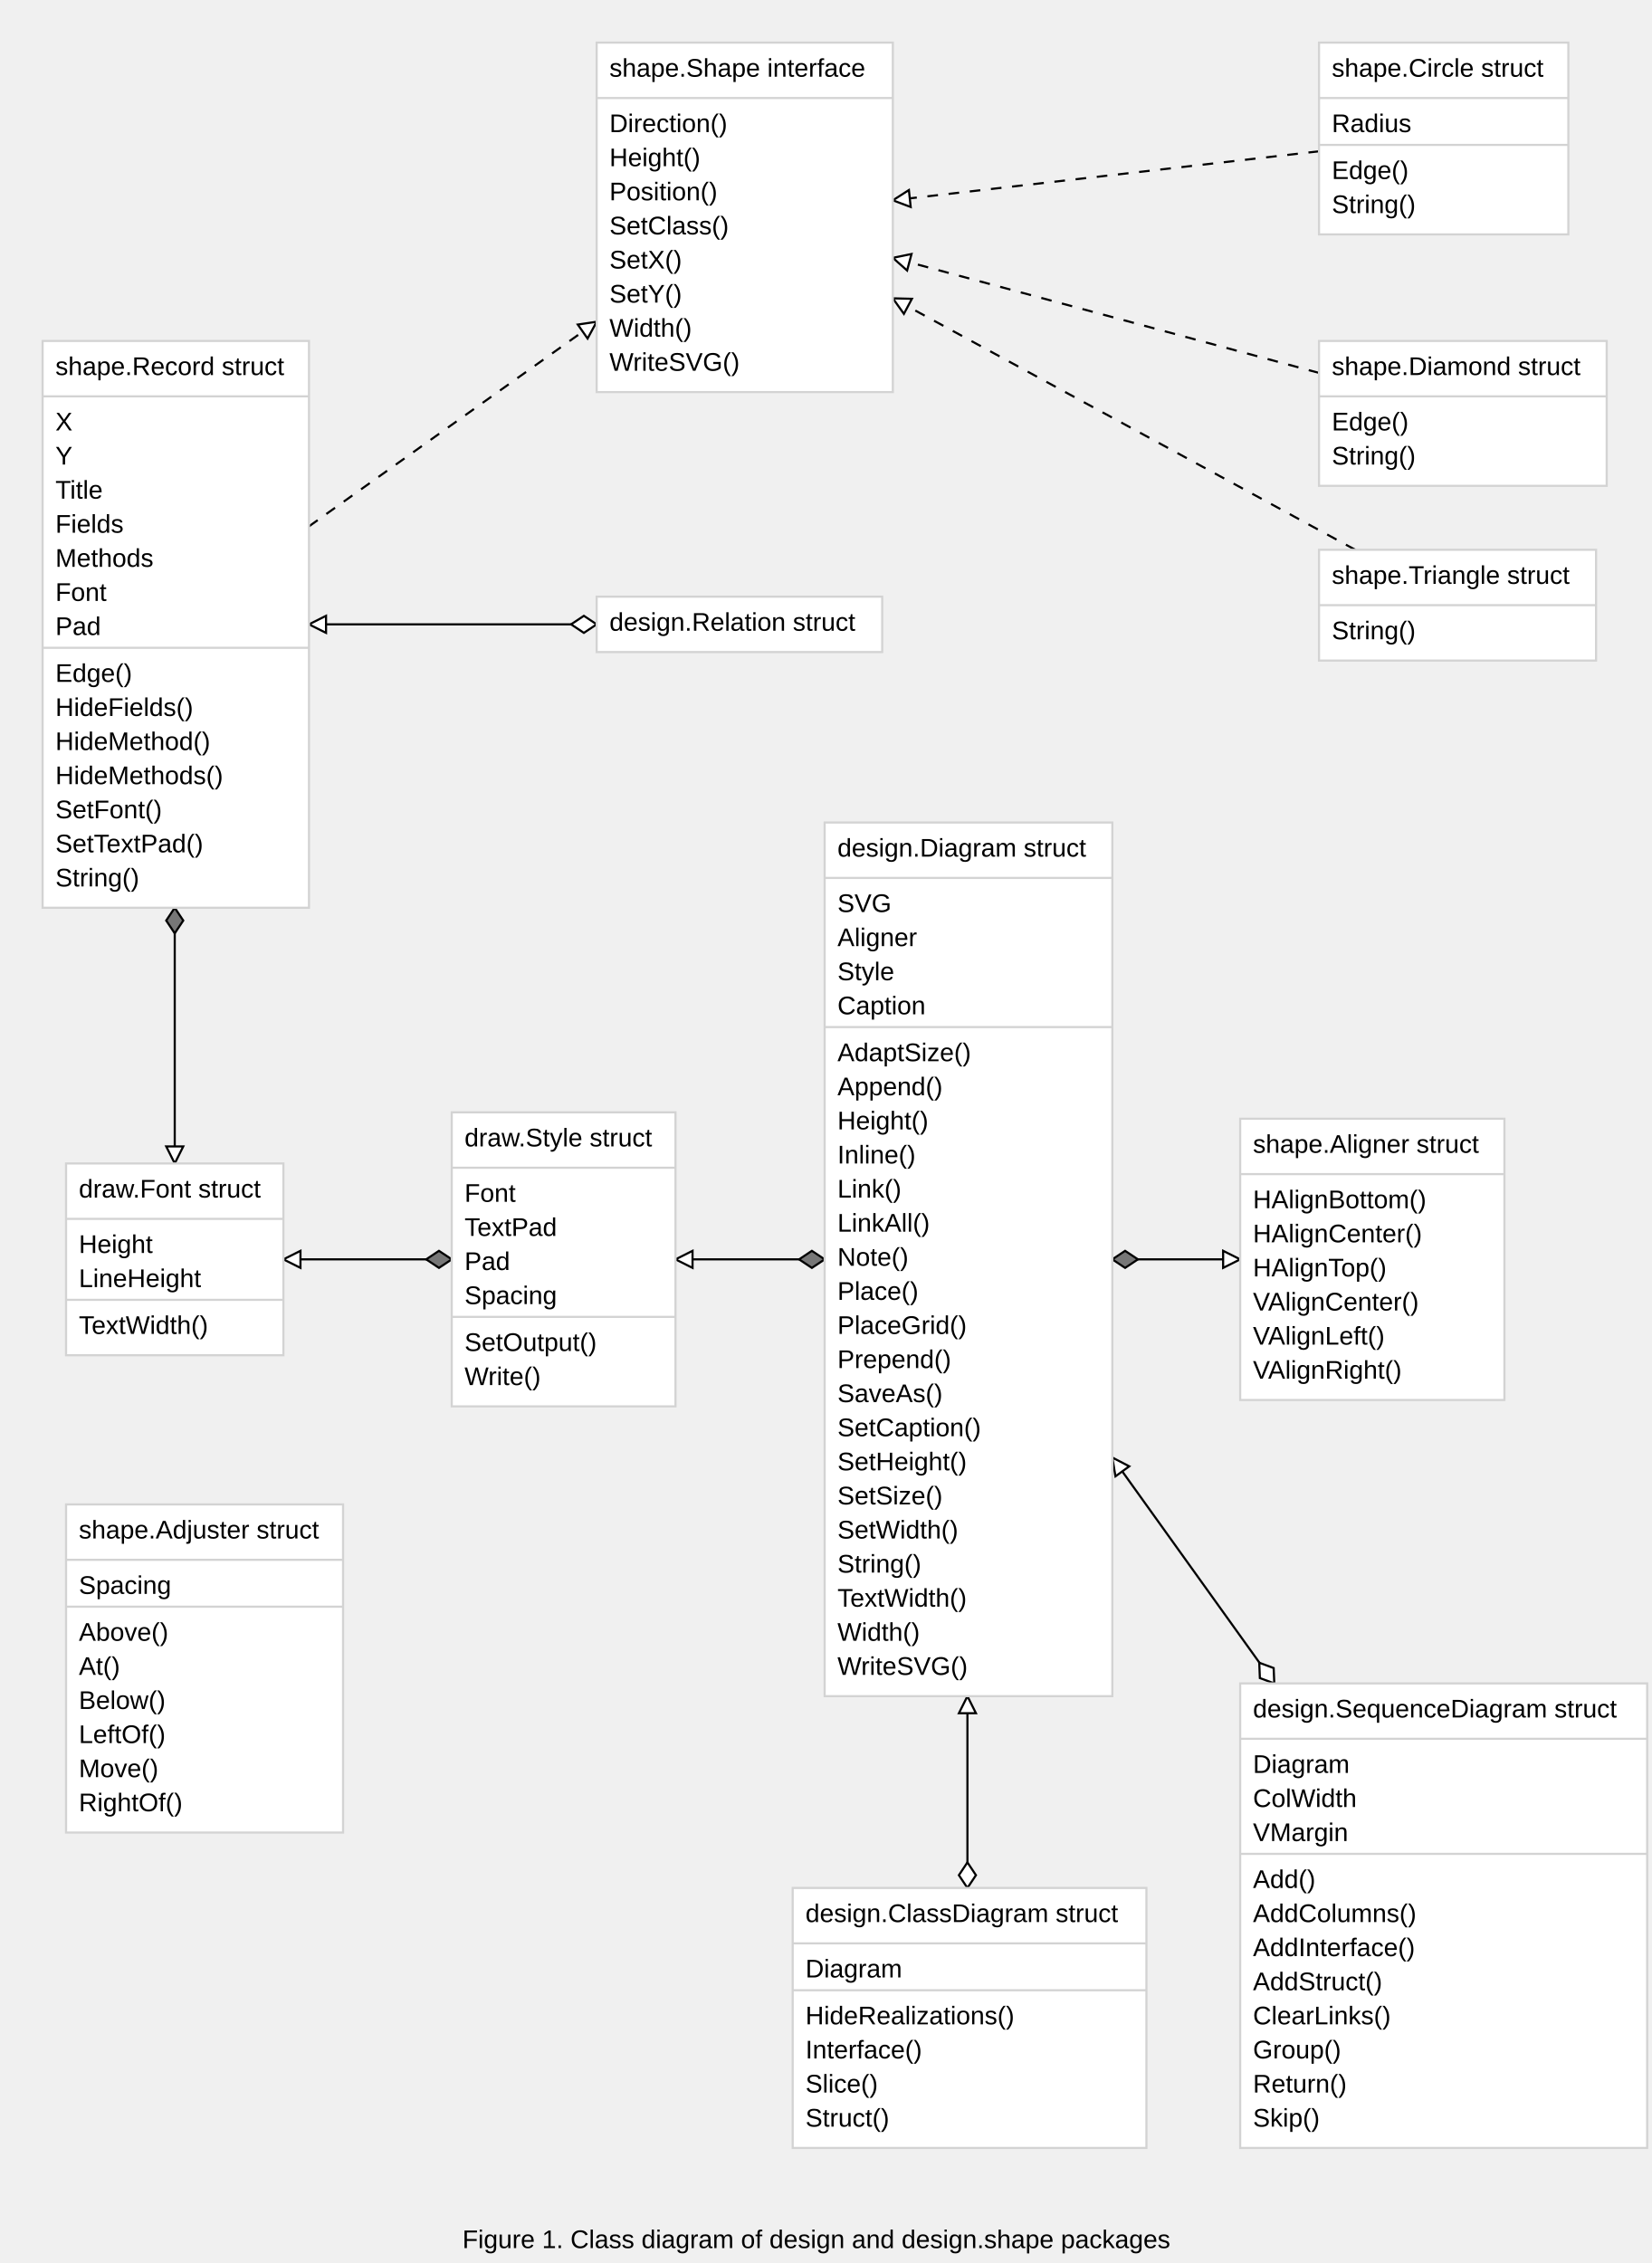
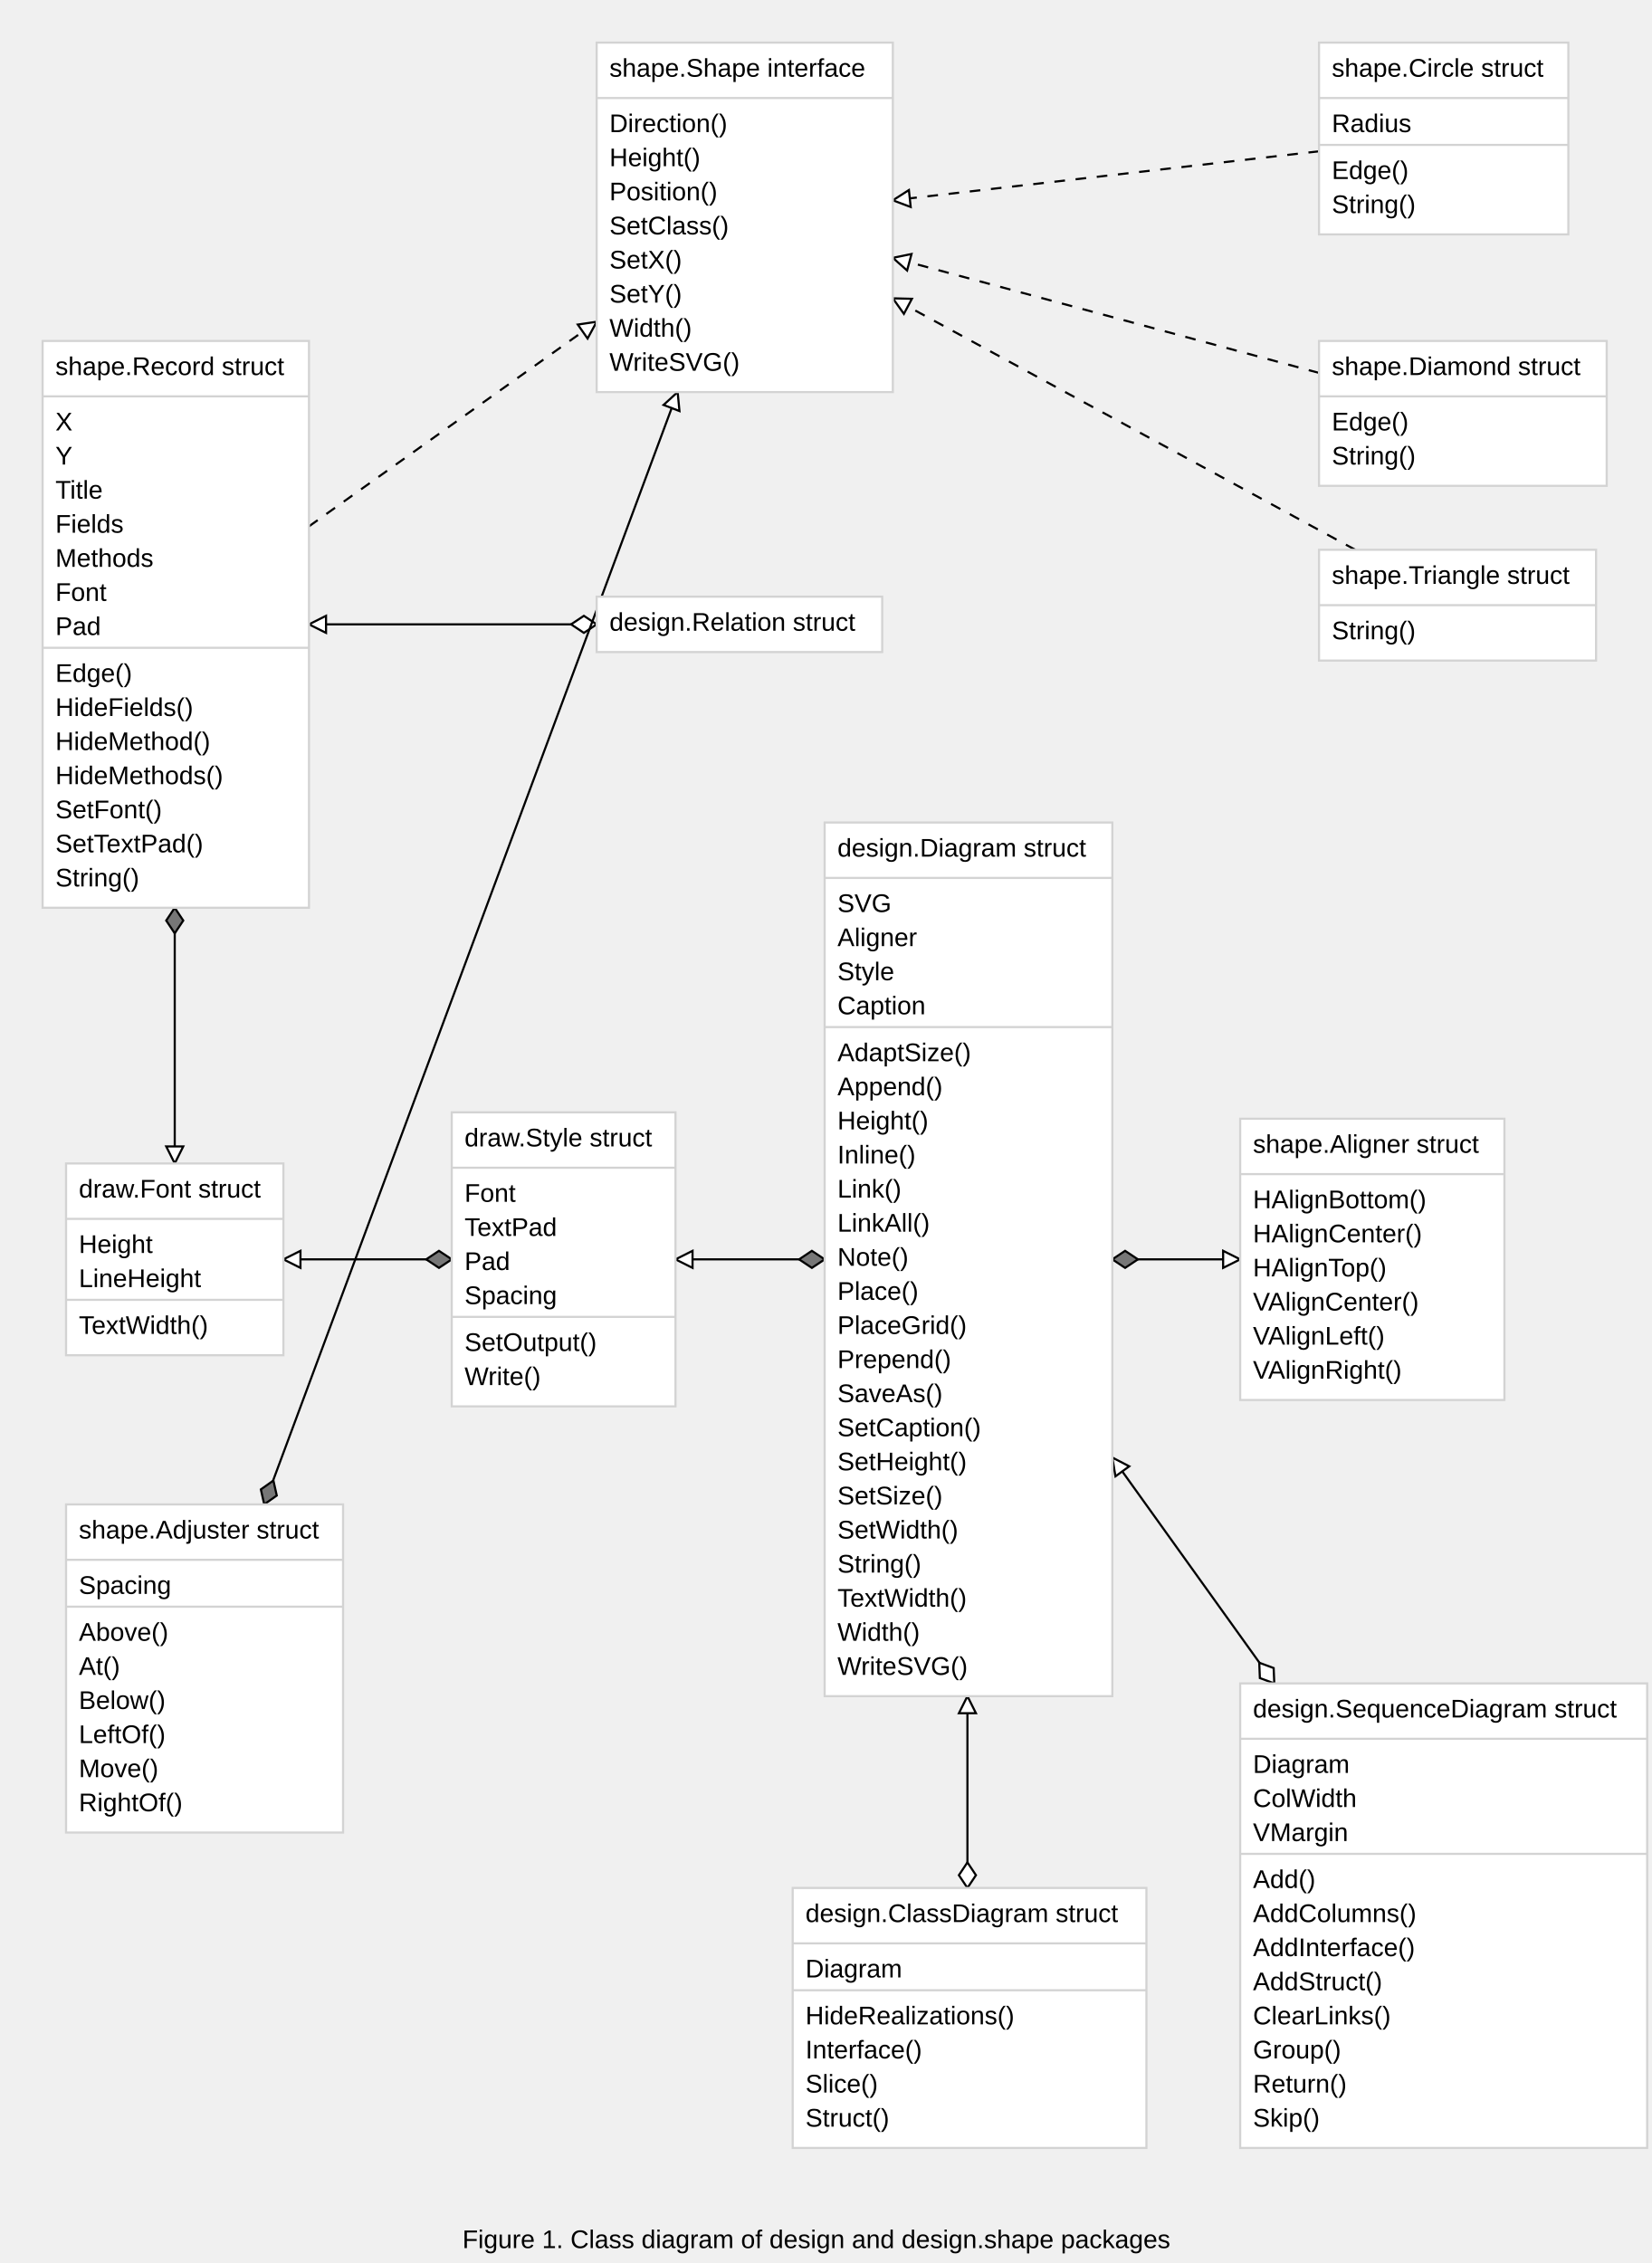
<svg xmlns="http://www.w3.org/2000/svg" font-family="Arial,Helvetica,sans-serif" width="775" height="1062">
  <path stroke="black" d="M280,293 L145,293" />
  <g transform="rotate(180 280 293)">
    <path stroke="black" fill="#ffffff" d="M280,293 l 6,-4 6,4 -6,4 -6,-4" />
  </g>
  <g transform="rotate(270 145 293)">
    <path stroke="black" fill="#ffffff" d="M141,301 l4,-8 l 4,8 Z" />
+   </g>
+   <path stroke="black" d="M124,706 L318,184" />
+   <g transform="rotate(-69 124 706)">
+     <path stroke="black" fill="#777777" d="M124,706 l 6,-4 6,4 -6,4 -6,-4" />
+   </g>
+   <g transform="rotate(21 318 184)">
+     <path stroke="black" fill="#ffffff" d="M314,192 l4,-8 l 4,8 Z" />
  </g>
  <path stroke="black" d="M522,591 L582,591" />
  <g transform="rotate(0 522 591)">
    <path stroke="black" fill="#777777" d="M522,591 l 6,-4 6,4 -6,4 -6,-4" />
  </g>
  <g transform="rotate(90 582 591)">
    <path stroke="black" fill="#ffffff" d="M578,599 l4,-8 l 4,8 Z" />
  </g>
  <path stroke="black" d="M387,591 L317,591" />
  <g transform="rotate(180 387 591)">
    <path stroke="black" fill="#777777" d="M387,591 l 6,-4 6,4 -6,4 -6,-4" />
  </g>
  <g transform="rotate(270 317 591)">
    <path stroke="black" fill="#ffffff" d="M313,599 l4,-8 l 4,8 Z" />
  </g>
  <path stroke="black" d="M454,886 L454,796" />
  <g transform="rotate(-90 454 886)">
    <path stroke="black" fill="#ffffff" d="M454,886 l 6,-4 6,4 -6,4 -6,-4" />
  </g>
  <g transform="rotate(0 454 796)">
    <path stroke="black" fill="#ffffff" d="M450,804 l4,-8 l 4,8 Z" />
  </g>
  <path stroke="black" d="M598,790 L522,684" />
  <g transform="rotate(234 598 790)">
    <path stroke="black" fill="#ffffff" d="M598,790 l 6,-4 6,4 -6,4 -6,-4" />
  </g>
  <g transform="rotate(324 522 684)">
    <path stroke="black" fill="#ffffff" d="M518,692 l4,-8 l 4,8 Z" />
  </g>
  <path stroke="black" d="M212,591 L133,591" />
  <g transform="rotate(180 212 591)">
    <path stroke="black" fill="#777777" d="M212,591 l 6,-4 6,4 -6,4 -6,-4" />
  </g>
  <g transform="rotate(270 133 591)">
    <path stroke="black" fill="#ffffff" d="M129,599 l4,-8 l 4,8 Z" />
  </g>
  <path stroke="black" d="M82,426 L82,546" />
  <g transform="rotate(90 82 426)">
    <path stroke="black" fill="#777777" d="M82,426 l 6,-4 6,4 -6,4 -6,-4" />
  </g>
  <g transform="rotate(180 82 546)">
    <path stroke="black" fill="#ffffff" d="M78,554 l4,-8 l 4,8 Z" />
  </g>
  <path stroke="black" stroke-dasharray="5,5,5" d="M636,258 L419,140" />
  <g transform="rotate(298 419 140)">
    <path stroke="black" fill="#ffffff" d="M415,148 l4,-8 l 4,8 Z" />
  </g>
  <path stroke="black" stroke-dasharray="5,5,5" d="M619,175 L419,121" />
  <g transform="rotate(285 419 121)">
    <path stroke="black" fill="#ffffff" d="M415,129 l4,-8 l 4,8 Z" />
  </g>
  <path stroke="black" stroke-dasharray="5,5,5" d="M619,71 L419,94" />
  <g transform="rotate(264 419 94)">
    <path stroke="black" fill="#ffffff" d="M415,102 l4,-8 l 4,8 Z" />
  </g>
  <path stroke="black" stroke-dasharray="5,5,5" d="M145,247 L280,151" />
  <g transform="rotate(55 280 151)">
    <path stroke="black" fill="#ffffff" d="M276,159 l4,-8 l 4,8 Z" />
  </g>
  <rect stroke="#d3d3d3" fill="#ffffff" x="280" y="20" width="139" height="164" />
  <path stroke="#d3d3d3" d="M280,46 L419,46" />
  <text font-family="Arial,Helvetica,sans-serif" font-size="12px" x="286" y="62">Direction()</text>
  <text font-family="Arial,Helvetica,sans-serif" font-size="12px" x="286" y="78">Height()</text>
  <text font-family="Arial,Helvetica,sans-serif" font-size="12px" x="286" y="94">Position()</text>
  <text font-family="Arial,Helvetica,sans-serif" font-size="12px" x="286" y="110">SetClass()</text>
  <text font-family="Arial,Helvetica,sans-serif" font-size="12px" x="286" y="126">SetX()</text>
  <text font-family="Arial,Helvetica,sans-serif" font-size="12px" x="286" y="142">SetY()</text>
  <text font-family="Arial,Helvetica,sans-serif" font-size="12px" x="286" y="158">Width()</text>
  <text font-family="Arial,Helvetica,sans-serif" font-size="12px" x="286" y="174">WriteSVG()</text>
  <text font-family="Arial,Helvetica,sans-serif" font-size="12px" x="286" y="36">shape.Shape interface</text>
  <rect stroke="#d3d3d3" fill="#ffffff" x="20" y="160" width="125" height="266" />
  <path stroke="#d3d3d3" d="M20,186 L145,186" />
  <text font-family="Arial,Helvetica,sans-serif" font-size="12px" x="26" y="202">X</text>
  <text font-family="Arial,Helvetica,sans-serif" font-size="12px" x="26" y="218">Y</text>
  <text font-family="Arial,Helvetica,sans-serif" font-size="12px" x="26" y="234">Title</text>
  <text font-family="Arial,Helvetica,sans-serif" font-size="12px" x="26" y="250">Fields</text>
  <text font-family="Arial,Helvetica,sans-serif" font-size="12px" x="26" y="266">Methods</text>
  <text font-family="Arial,Helvetica,sans-serif" font-size="12px" x="26" y="282">Font</text>
  <text font-family="Arial,Helvetica,sans-serif" font-size="12px" x="26" y="298">Pad</text>
  <path stroke="#d3d3d3" d="M20,304 L145,304" />
  <text font-family="Arial,Helvetica,sans-serif" font-size="12px" x="26" y="320">Edge()</text>
  <text font-family="Arial,Helvetica,sans-serif" font-size="12px" x="26" y="336">HideFields()</text>
  <text font-family="Arial,Helvetica,sans-serif" font-size="12px" x="26" y="352">HideMethod()</text>
  <text font-family="Arial,Helvetica,sans-serif" font-size="12px" x="26" y="368">HideMethods()</text>
  <text font-family="Arial,Helvetica,sans-serif" font-size="12px" x="26" y="384">SetFont()</text>
  <text font-family="Arial,Helvetica,sans-serif" font-size="12px" x="26" y="400">SetTextPad()</text>
  <text font-family="Arial,Helvetica,sans-serif" font-size="12px" x="26" y="416">String()</text>
  <text font-family="Arial,Helvetica,sans-serif" font-size="12px" x="26" y="176">shape.Record struct</text>
  <rect stroke="#d3d3d3" fill="#ffffff" x="619" y="20" width="117" height="90" />
  <path stroke="#d3d3d3" d="M619,46 L736,46" />
  <text font-family="Arial,Helvetica,sans-serif" font-size="12px" x="625" y="62">Radius</text>
  <path stroke="#d3d3d3" d="M619,68 L736,68" />
  <text font-family="Arial,Helvetica,sans-serif" font-size="12px" x="625" y="84">Edge()</text>
  <text font-family="Arial,Helvetica,sans-serif" font-size="12px" x="625" y="100">String()</text>
  <text font-family="Arial,Helvetica,sans-serif" font-size="12px" x="625" y="36">shape.Circle struct</text>
  <rect stroke="#d3d3d3" fill="#ffffff" x="619" y="160" width="135" height="68" />
  <path stroke="#d3d3d3" d="M619,186 L754,186" />
  <text font-family="Arial,Helvetica,sans-serif" font-size="12px" x="625" y="202">Edge()</text>
  <text font-family="Arial,Helvetica,sans-serif" font-size="12px" x="625" y="218">String()</text>
  <text font-family="Arial,Helvetica,sans-serif" font-size="12px" x="625" y="176">shape.Diamond struct</text>
  <rect stroke="#d3d3d3" fill="#ffffff" x="619" y="258" width="130" height="52" />
  <path stroke="#d3d3d3" d="M619,284 L749,284" />
  <text font-family="Arial,Helvetica,sans-serif" font-size="12px" x="625" y="300">String()</text>
  <text font-family="Arial,Helvetica,sans-serif" font-size="12px" x="625" y="274">shape.Triangle struct</text>
  <rect stroke="#d3d3d3" fill="#ffffff" x="31" y="546" width="102" height="90" />
  <path stroke="#d3d3d3" d="M31,572 L133,572" />
  <text font-family="Arial,Helvetica,sans-serif" font-size="12px" x="37" y="588">Height</text>
  <text font-family="Arial,Helvetica,sans-serif" font-size="12px" x="37" y="604">LineHeight</text>
  <path stroke="#d3d3d3" d="M31,610 L133,610" />
  <text font-family="Arial,Helvetica,sans-serif" font-size="12px" x="37" y="626">TextWidth()</text>
  <text font-family="Arial,Helvetica,sans-serif" font-size="12px" x="37" y="562">draw.Font struct</text>
  <rect stroke="#d3d3d3" fill="#ffffff" x="212" y="522" width="105" height="138" />
  <path stroke="#d3d3d3" d="M212,548 L317,548" />
  <text font-family="Arial,Helvetica,sans-serif" font-size="12px" x="218" y="564">Font</text>
  <text font-family="Arial,Helvetica,sans-serif" font-size="12px" x="218" y="580">TextPad</text>
  <text font-family="Arial,Helvetica,sans-serif" font-size="12px" x="218" y="596">Pad</text>
  <text font-family="Arial,Helvetica,sans-serif" font-size="12px" x="218" y="612">Spacing</text>
  <path stroke="#d3d3d3" d="M212,618 L317,618" />
  <text font-family="Arial,Helvetica,sans-serif" font-size="12px" x="218" y="634">SetOutput()</text>
  <text font-family="Arial,Helvetica,sans-serif" font-size="12px" x="218" y="650">Write()</text>
  <text font-family="Arial,Helvetica,sans-serif" font-size="12px" x="218" y="538">draw.Style struct</text>
  <rect stroke="#d3d3d3" fill="#ffffff" x="280" y="280" width="134" height="26" />
  <text font-family="Arial,Helvetica,sans-serif" font-size="12px" x="286" y="296">design.Relation struct</text>
  <rect stroke="#d3d3d3" fill="#ffffff" x="387" y="386" width="135" height="410" />
  <path stroke="#d3d3d3" d="M387,412 L522,412" />
  <text font-family="Arial,Helvetica,sans-serif" font-size="12px" x="393" y="428">SVG</text>
  <text font-family="Arial,Helvetica,sans-serif" font-size="12px" x="393" y="444">Aligner</text>
  <text font-family="Arial,Helvetica,sans-serif" font-size="12px" x="393" y="460">Style</text>
  <text font-family="Arial,Helvetica,sans-serif" font-size="12px" x="393" y="476">Caption</text>
  <path stroke="#d3d3d3" d="M387,482 L522,482" />
  <text font-family="Arial,Helvetica,sans-serif" font-size="12px" x="393" y="498">AdaptSize()</text>
  <text font-family="Arial,Helvetica,sans-serif" font-size="12px" x="393" y="514">Append()</text>
  <text font-family="Arial,Helvetica,sans-serif" font-size="12px" x="393" y="530">Height()</text>
  <text font-family="Arial,Helvetica,sans-serif" font-size="12px" x="393" y="546">Inline()</text>
  <text font-family="Arial,Helvetica,sans-serif" font-size="12px" x="393" y="562">Link()</text>
  <text font-family="Arial,Helvetica,sans-serif" font-size="12px" x="393" y="578">LinkAll()</text>
  <text font-family="Arial,Helvetica,sans-serif" font-size="12px" x="393" y="594">Note()</text>
  <text font-family="Arial,Helvetica,sans-serif" font-size="12px" x="393" y="610">Place()</text>
  <text font-family="Arial,Helvetica,sans-serif" font-size="12px" x="393" y="626">PlaceGrid()</text>
  <text font-family="Arial,Helvetica,sans-serif" font-size="12px" x="393" y="642">Prepend()</text>
  <text font-family="Arial,Helvetica,sans-serif" font-size="12px" x="393" y="658">SaveAs()</text>
  <text font-family="Arial,Helvetica,sans-serif" font-size="12px" x="393" y="674">SetCaption()</text>
  <text font-family="Arial,Helvetica,sans-serif" font-size="12px" x="393" y="690">SetHeight()</text>
  <text font-family="Arial,Helvetica,sans-serif" font-size="12px" x="393" y="706">SetSize()</text>
  <text font-family="Arial,Helvetica,sans-serif" font-size="12px" x="393" y="722">SetWidth()</text>
  <text font-family="Arial,Helvetica,sans-serif" font-size="12px" x="393" y="738">String()</text>
  <text font-family="Arial,Helvetica,sans-serif" font-size="12px" x="393" y="754">TextWidth()</text>
  <text font-family="Arial,Helvetica,sans-serif" font-size="12px" x="393" y="770">Width()</text>
  <text font-family="Arial,Helvetica,sans-serif" font-size="12px" x="393" y="786">WriteSVG()</text>
  <text font-family="Arial,Helvetica,sans-serif" font-size="12px" x="393" y="402">design.Diagram struct</text>
  <rect stroke="#d3d3d3" fill="#ffffff" x="582" y="525" width="124" height="132" />
  <path stroke="#d3d3d3" d="M582,551 L706,551" />
  <text font-family="Arial,Helvetica,sans-serif" font-size="12px" x="588" y="567">HAlignBottom()</text>
  <text font-family="Arial,Helvetica,sans-serif" font-size="12px" x="588" y="583">HAlignCenter()</text>
  <text font-family="Arial,Helvetica,sans-serif" font-size="12px" x="588" y="599">HAlignTop()</text>
  <text font-family="Arial,Helvetica,sans-serif" font-size="12px" x="588" y="615">VAlignCenter()</text>
  <text font-family="Arial,Helvetica,sans-serif" font-size="12px" x="588" y="631">VAlignLeft()</text>
  <text font-family="Arial,Helvetica,sans-serif" font-size="12px" x="588" y="647">VAlignRight()</text>
  <text font-family="Arial,Helvetica,sans-serif" font-size="12px" x="588" y="541">shape.Aligner struct</text>
  <rect stroke="#d3d3d3" fill="#ffffff" x="31" y="706" width="130" height="154" />
  <path stroke="#d3d3d3" d="M31,732 L161,732" />
  <text font-family="Arial,Helvetica,sans-serif" font-size="12px" x="37" y="748">Spacing</text>
  <path stroke="#d3d3d3" d="M31,754 L161,754" />
  <text font-family="Arial,Helvetica,sans-serif" font-size="12px" x="37" y="770">Above()</text>
  <text font-family="Arial,Helvetica,sans-serif" font-size="12px" x="37" y="786">At()</text>
  <text font-family="Arial,Helvetica,sans-serif" font-size="12px" x="37" y="802">Below()</text>
  <text font-family="Arial,Helvetica,sans-serif" font-size="12px" x="37" y="818">LeftOf()</text>
  <text font-family="Arial,Helvetica,sans-serif" font-size="12px" x="37" y="834">Move()</text>
  <text font-family="Arial,Helvetica,sans-serif" font-size="12px" x="37" y="850">RightOf()</text>
  <text font-family="Arial,Helvetica,sans-serif" font-size="12px" x="37" y="722">shape.Adjuster struct</text>
  <rect stroke="#d3d3d3" fill="#ffffff" x="582" y="790" width="191" height="218" />
  <path stroke="#d3d3d3" d="M582,816 L773,816" />
  <text font-family="Arial,Helvetica,sans-serif" font-size="12px" x="588" y="832">Diagram</text>
  <text font-family="Arial,Helvetica,sans-serif" font-size="12px" x="588" y="848">ColWidth</text>
  <text font-family="Arial,Helvetica,sans-serif" font-size="12px" x="588" y="864">VMargin</text>
  <path stroke="#d3d3d3" d="M582,870 L773,870" />
  <text font-family="Arial,Helvetica,sans-serif" font-size="12px" x="588" y="886">Add()</text>
  <text font-family="Arial,Helvetica,sans-serif" font-size="12px" x="588" y="902">AddColumns()</text>
  <text font-family="Arial,Helvetica,sans-serif" font-size="12px" x="588" y="918">AddInterface()</text>
  <text font-family="Arial,Helvetica,sans-serif" font-size="12px" x="588" y="934">AddStruct()</text>
  <text font-family="Arial,Helvetica,sans-serif" font-size="12px" x="588" y="950">ClearLinks()</text>
  <text font-family="Arial,Helvetica,sans-serif" font-size="12px" x="588" y="966">Group()</text>
  <text font-family="Arial,Helvetica,sans-serif" font-size="12px" x="588" y="982">Return()</text>
  <text font-family="Arial,Helvetica,sans-serif" font-size="12px" x="588" y="998">Skip()</text>
  <text font-family="Arial,Helvetica,sans-serif" font-size="12px" x="588" y="806">design.SequenceDiagram struct</text>
  <rect stroke="#d3d3d3" fill="#ffffff" x="372" y="886" width="166" height="122" />
  <path stroke="#d3d3d3" d="M372,912 L538,912" />
  <text font-family="Arial,Helvetica,sans-serif" font-size="12px" x="378" y="928">Diagram</text>
  <path stroke="#d3d3d3" d="M372,934 L538,934" />
  <text font-family="Arial,Helvetica,sans-serif" font-size="12px" x="378" y="950">HideRealizations()</text>
  <text font-family="Arial,Helvetica,sans-serif" font-size="12px" x="378" y="966">Interface()</text>
  <text font-family="Arial,Helvetica,sans-serif" font-size="12px" x="378" y="982">Slice()</text>
  <text font-family="Arial,Helvetica,sans-serif" font-size="12px" x="378" y="998">Struct()</text>
  <text font-family="Arial,Helvetica,sans-serif" font-size="12px" x="378" y="902">design.ClassDiagram struct</text>
  <text font-family="Arial,Helvetica,sans-serif" font-size="12px" x="217" y="1055">Figure 1. Class diagram of design and design.shape packages</text>
</svg>
